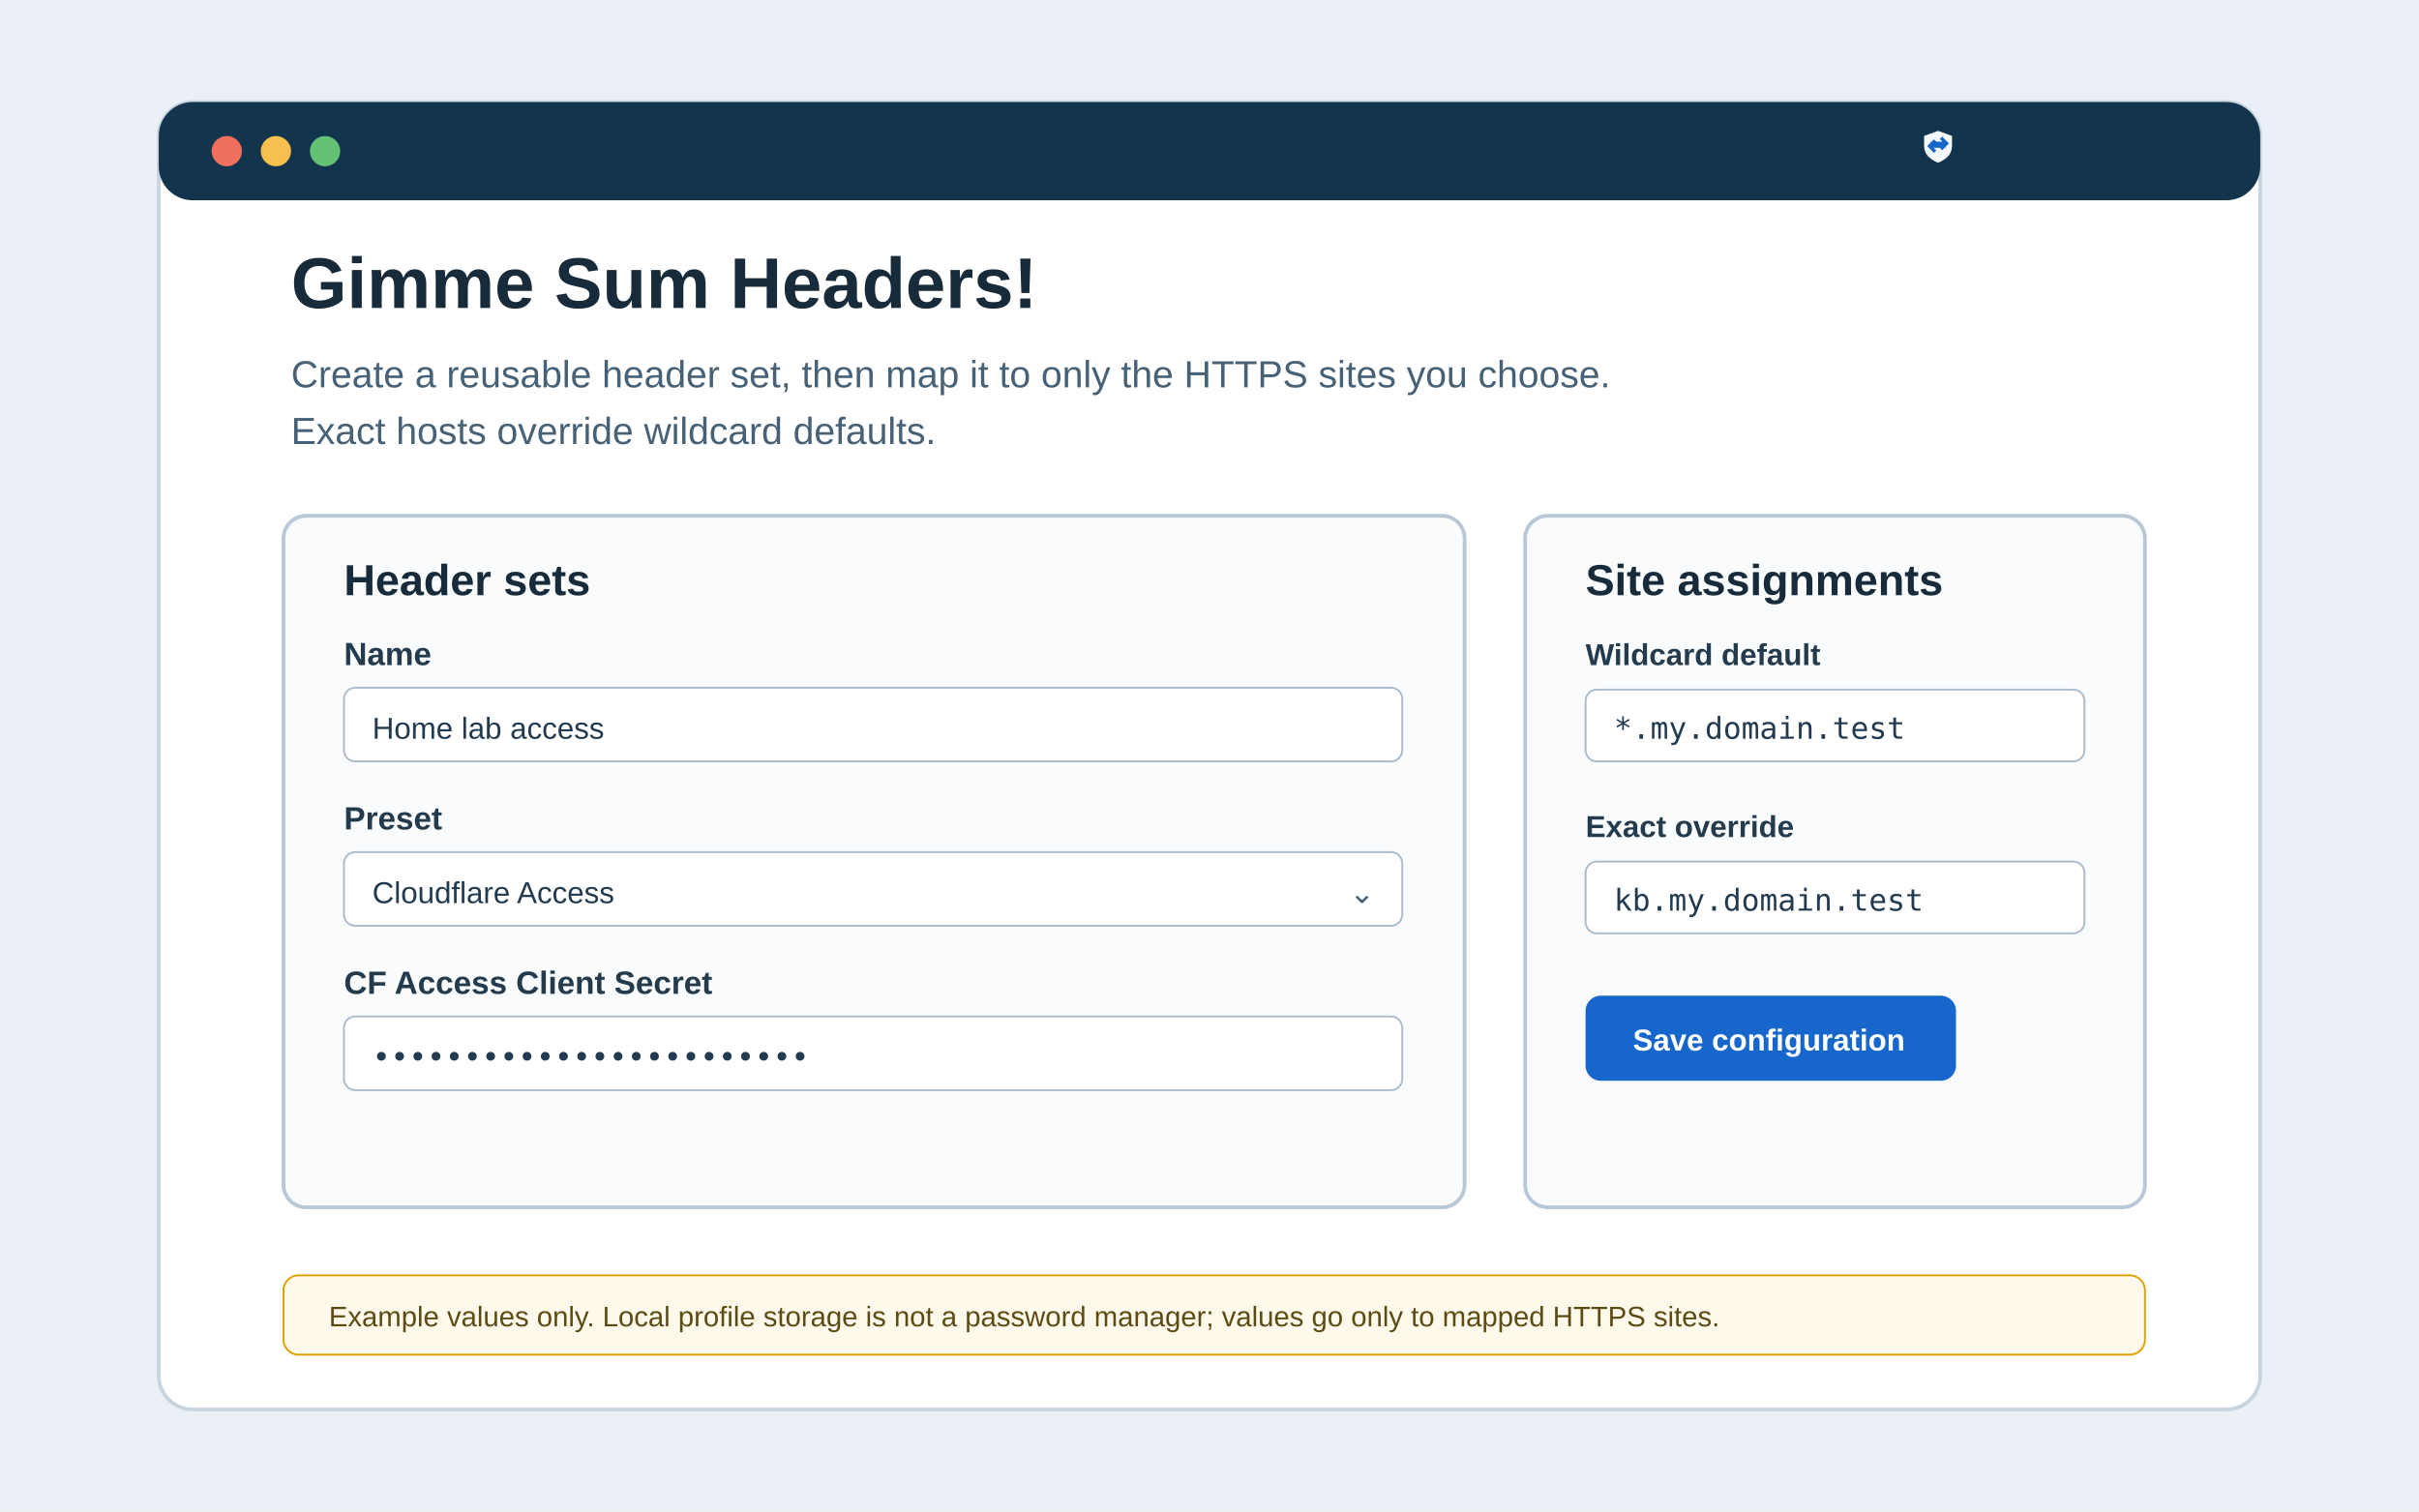
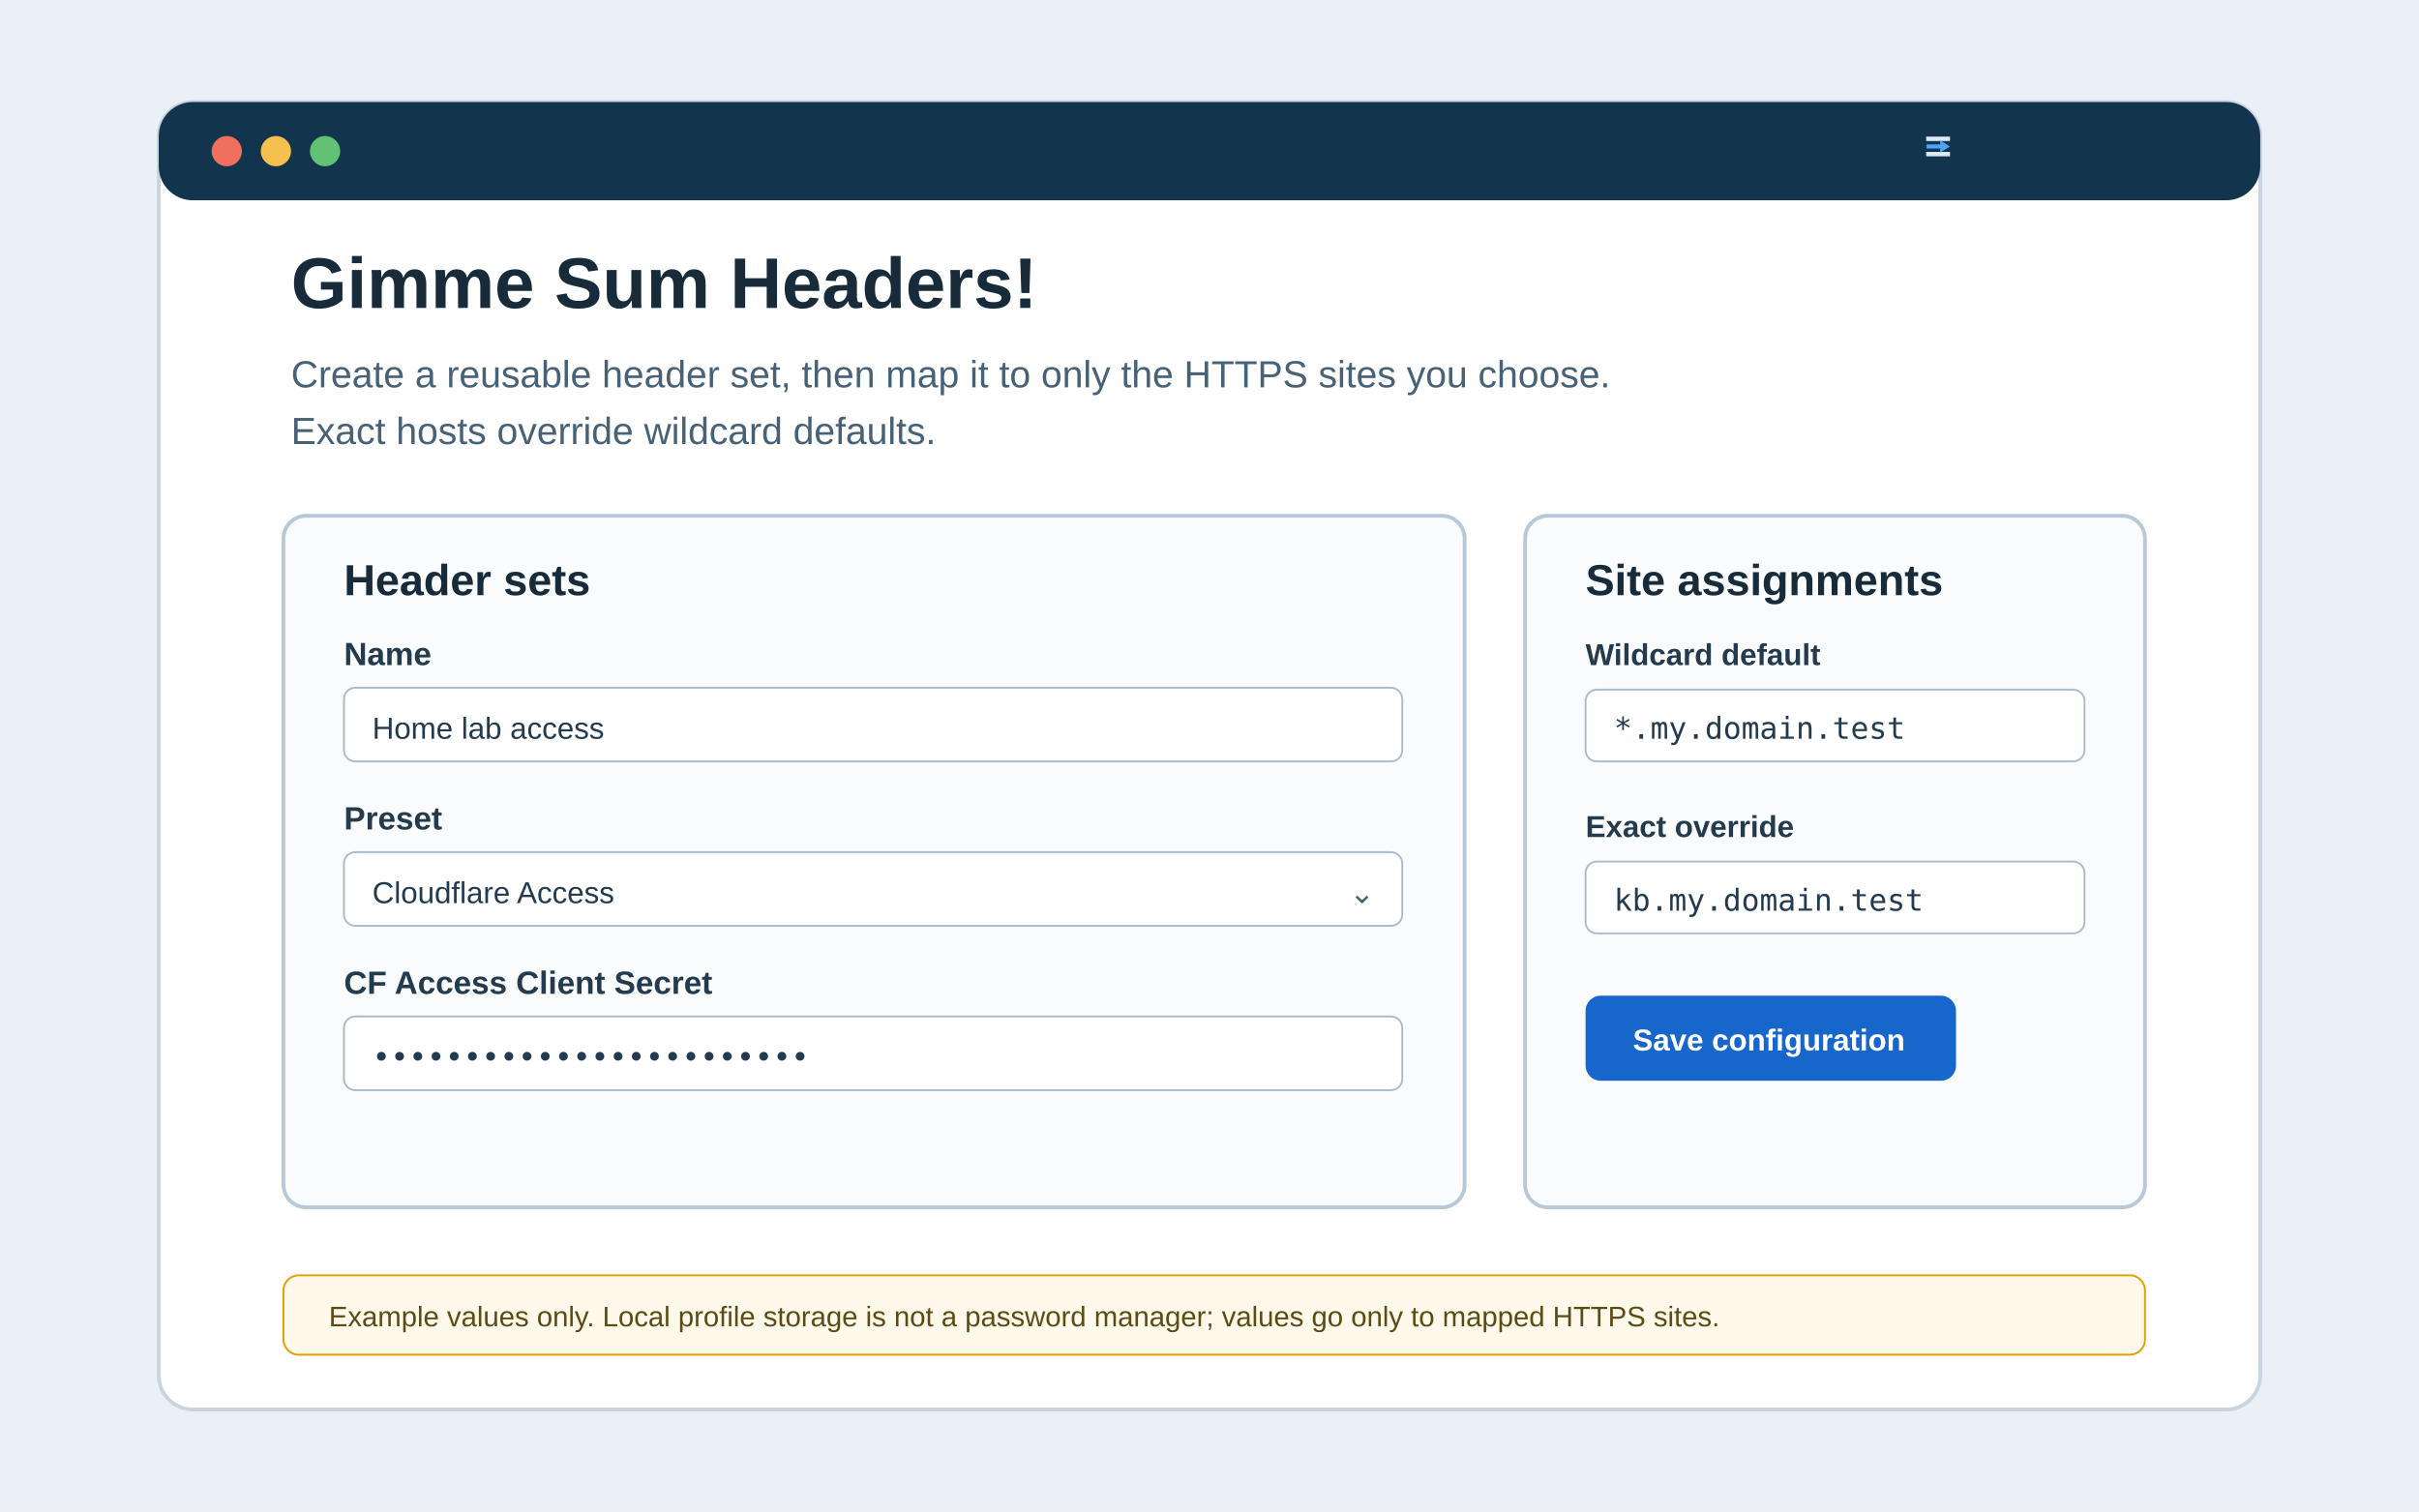
<svg xmlns="http://www.w3.org/2000/svg" width="1280" height="800" viewBox="0 0 1280 800">
  <rect width="1280" height="800" fill="#eaf0f6" />
  <rect x="84" y="54" width="1112" height="692" rx="18" fill="#ffffff" stroke="#c8d4e0" stroke-width="2" />
  <rect x="84" y="54" width="1112" height="52" rx="18" fill="#12344d" />
  <circle cx="120" cy="80" r="8" fill="#f1705d" />
  <circle cx="146" cy="80" r="8" fill="#f5c04e" />
  <circle cx="172" cy="80" r="8" fill="#63c174" />
  <g transform="translate(1014 66) scale(.18)">
-     <rect width="128" height="128" rx="27" fill="#12344d" />
-     <path d="M64 18 105 33v29c0 25-16 39-41 50C39 101 23 87 23 62V33l41-15Z" fill="#f4f8fb" />
-     <path d="M42 50h35l-8-8 7-7 20 20-20 20-7-7 8-8H42v-10Zm44 18h-35l8 8-7 7-20-20 20-20 7 7-8 8h35v10Z" fill="#1666cc" />
+     <rect width="128" height="128" rx="30" fill="#12344d" />
+     <path d="M29 35h70v13H29zm0 45h70v13H29z" fill="#dceaf7" />
+     <path d="M30 58h40V46l29 18-29 18V70H30z" fill="#4aa3ff" />
  </g>
  <text x="154" y="163" fill="#172b3a" font-family="Arial, sans-serif" font-size="38" font-weight="700">Gimme Sum Headers!</text>
  <text x="154" y="205" fill="#476277" font-family="Arial, sans-serif" font-size="20">Create a reusable header set, then map it to only the HTTPS sites you choose.</text>
  <text x="154" y="235" fill="#476277" font-family="Arial, sans-serif" font-size="20">Exact hosts override wildcard defaults.</text>
  <rect x="150" y="273" width="625" height="366" rx="12" fill="#f9fbfd" stroke="#b8c8d6" stroke-width="2" />
  <text x="182" y="315" fill="#172b3a" font-family="Arial, sans-serif" font-size="23" font-weight="700">Header sets</text>
  <text x="182" y="352" fill="#243b4d" font-family="Arial, sans-serif" font-size="17" font-weight="700">Name</text>
  <rect x="182" y="364" width="560" height="39" rx="6" fill="#fff" stroke="#aabccc" />
  <text x="197" y="391" fill="#233b50" font-family="Arial, sans-serif" font-size="16">Home lab access</text>
  <text x="182" y="439" fill="#243b4d" font-family="Arial, sans-serif" font-size="17" font-weight="700">Preset</text>
  <rect x="182" y="451" width="560" height="39" rx="6" fill="#fff" stroke="#aabccc" />
  <text x="197" y="478" fill="#233b50" font-family="Arial, sans-serif" font-size="16">Cloudflare Access</text>
  <text x="714" y="478" fill="#476277" font-family="Arial, sans-serif" font-size="16">⌄</text>
  <text x="182" y="526" fill="#243b4d" font-family="Arial, sans-serif" font-size="17" font-weight="700">CF Access Client Secret</text>
  <rect x="182" y="538" width="560" height="39" rx="6" fill="#fff" stroke="#aabccc" />
  <text x="197" y="565" fill="#233b50" font-family="Menlo, monospace" font-size="16">••••••••••••••••••••••••</text>
  <rect x="807" y="273" width="328" height="366" rx="12" fill="#f9fbfd" stroke="#b8c8d6" stroke-width="2" />
  <text x="839" y="315" fill="#172b3a" font-family="Arial, sans-serif" font-size="23" font-weight="700">Site assignments</text>
  <text x="839" y="352" fill="#243b4d" font-family="Arial, sans-serif" font-size="16" font-weight="700">Wildcard default</text>
  <rect x="839" y="365" width="264" height="38" rx="6" fill="#fff" stroke="#aabccc" />
  <text x="854" y="391" fill="#233b50" font-family="Menlo, monospace" font-size="16">*.my.domain.test</text>
  <text x="839" y="443" fill="#243b4d" font-family="Arial, sans-serif" font-size="16" font-weight="700">Exact override</text>
  <rect x="839" y="456" width="264" height="38" rx="6" fill="#fff" stroke="#aabccc" />
  <text x="854" y="482" fill="#233b50" font-family="Menlo, monospace" font-size="16">kb.my.domain.test</text>
  <rect x="839" y="527" width="196" height="45" rx="8" fill="#1666cc" />
  <text x="864" y="556" fill="#fff" font-family="Arial, sans-serif" font-size="16" font-weight="700">Save configuration</text>
  <rect x="150" y="675" width="985" height="42" rx="8" fill="#fff9eb" stroke="#e0a000" />
  <text x="174" y="702" fill="#5d4b14" font-family="Arial, sans-serif" font-size="15">Example values only. Local profile storage is not a password manager; values go only to mapped HTTPS sites.</text>
</svg>
